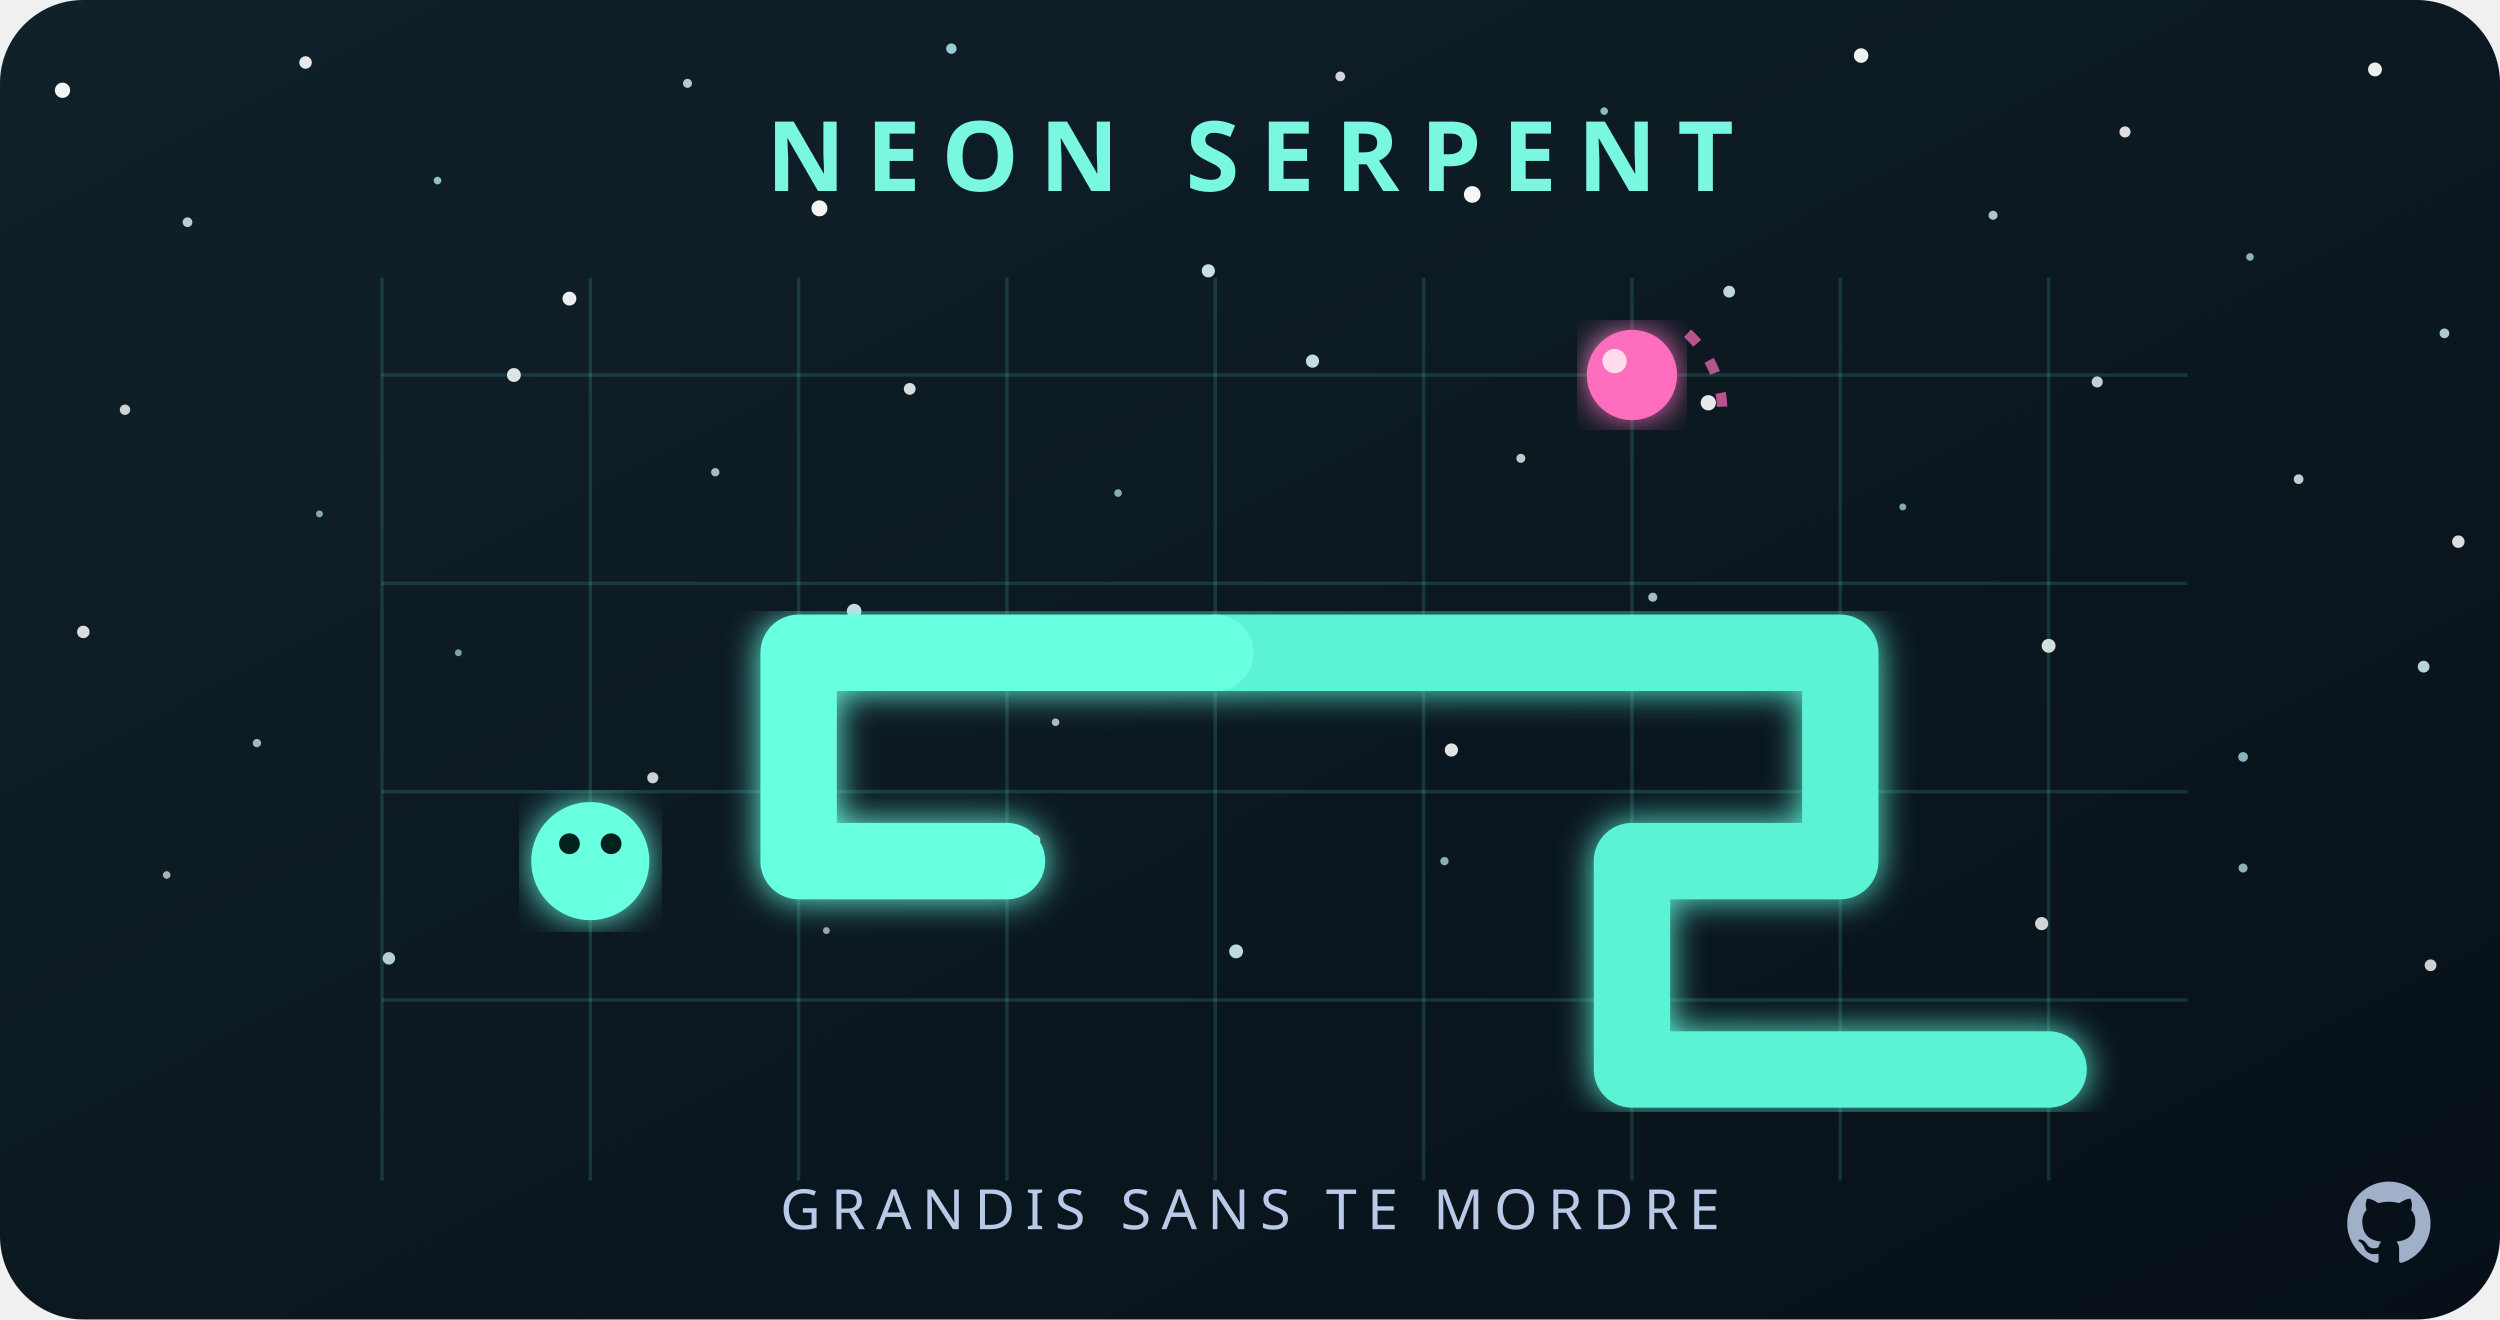
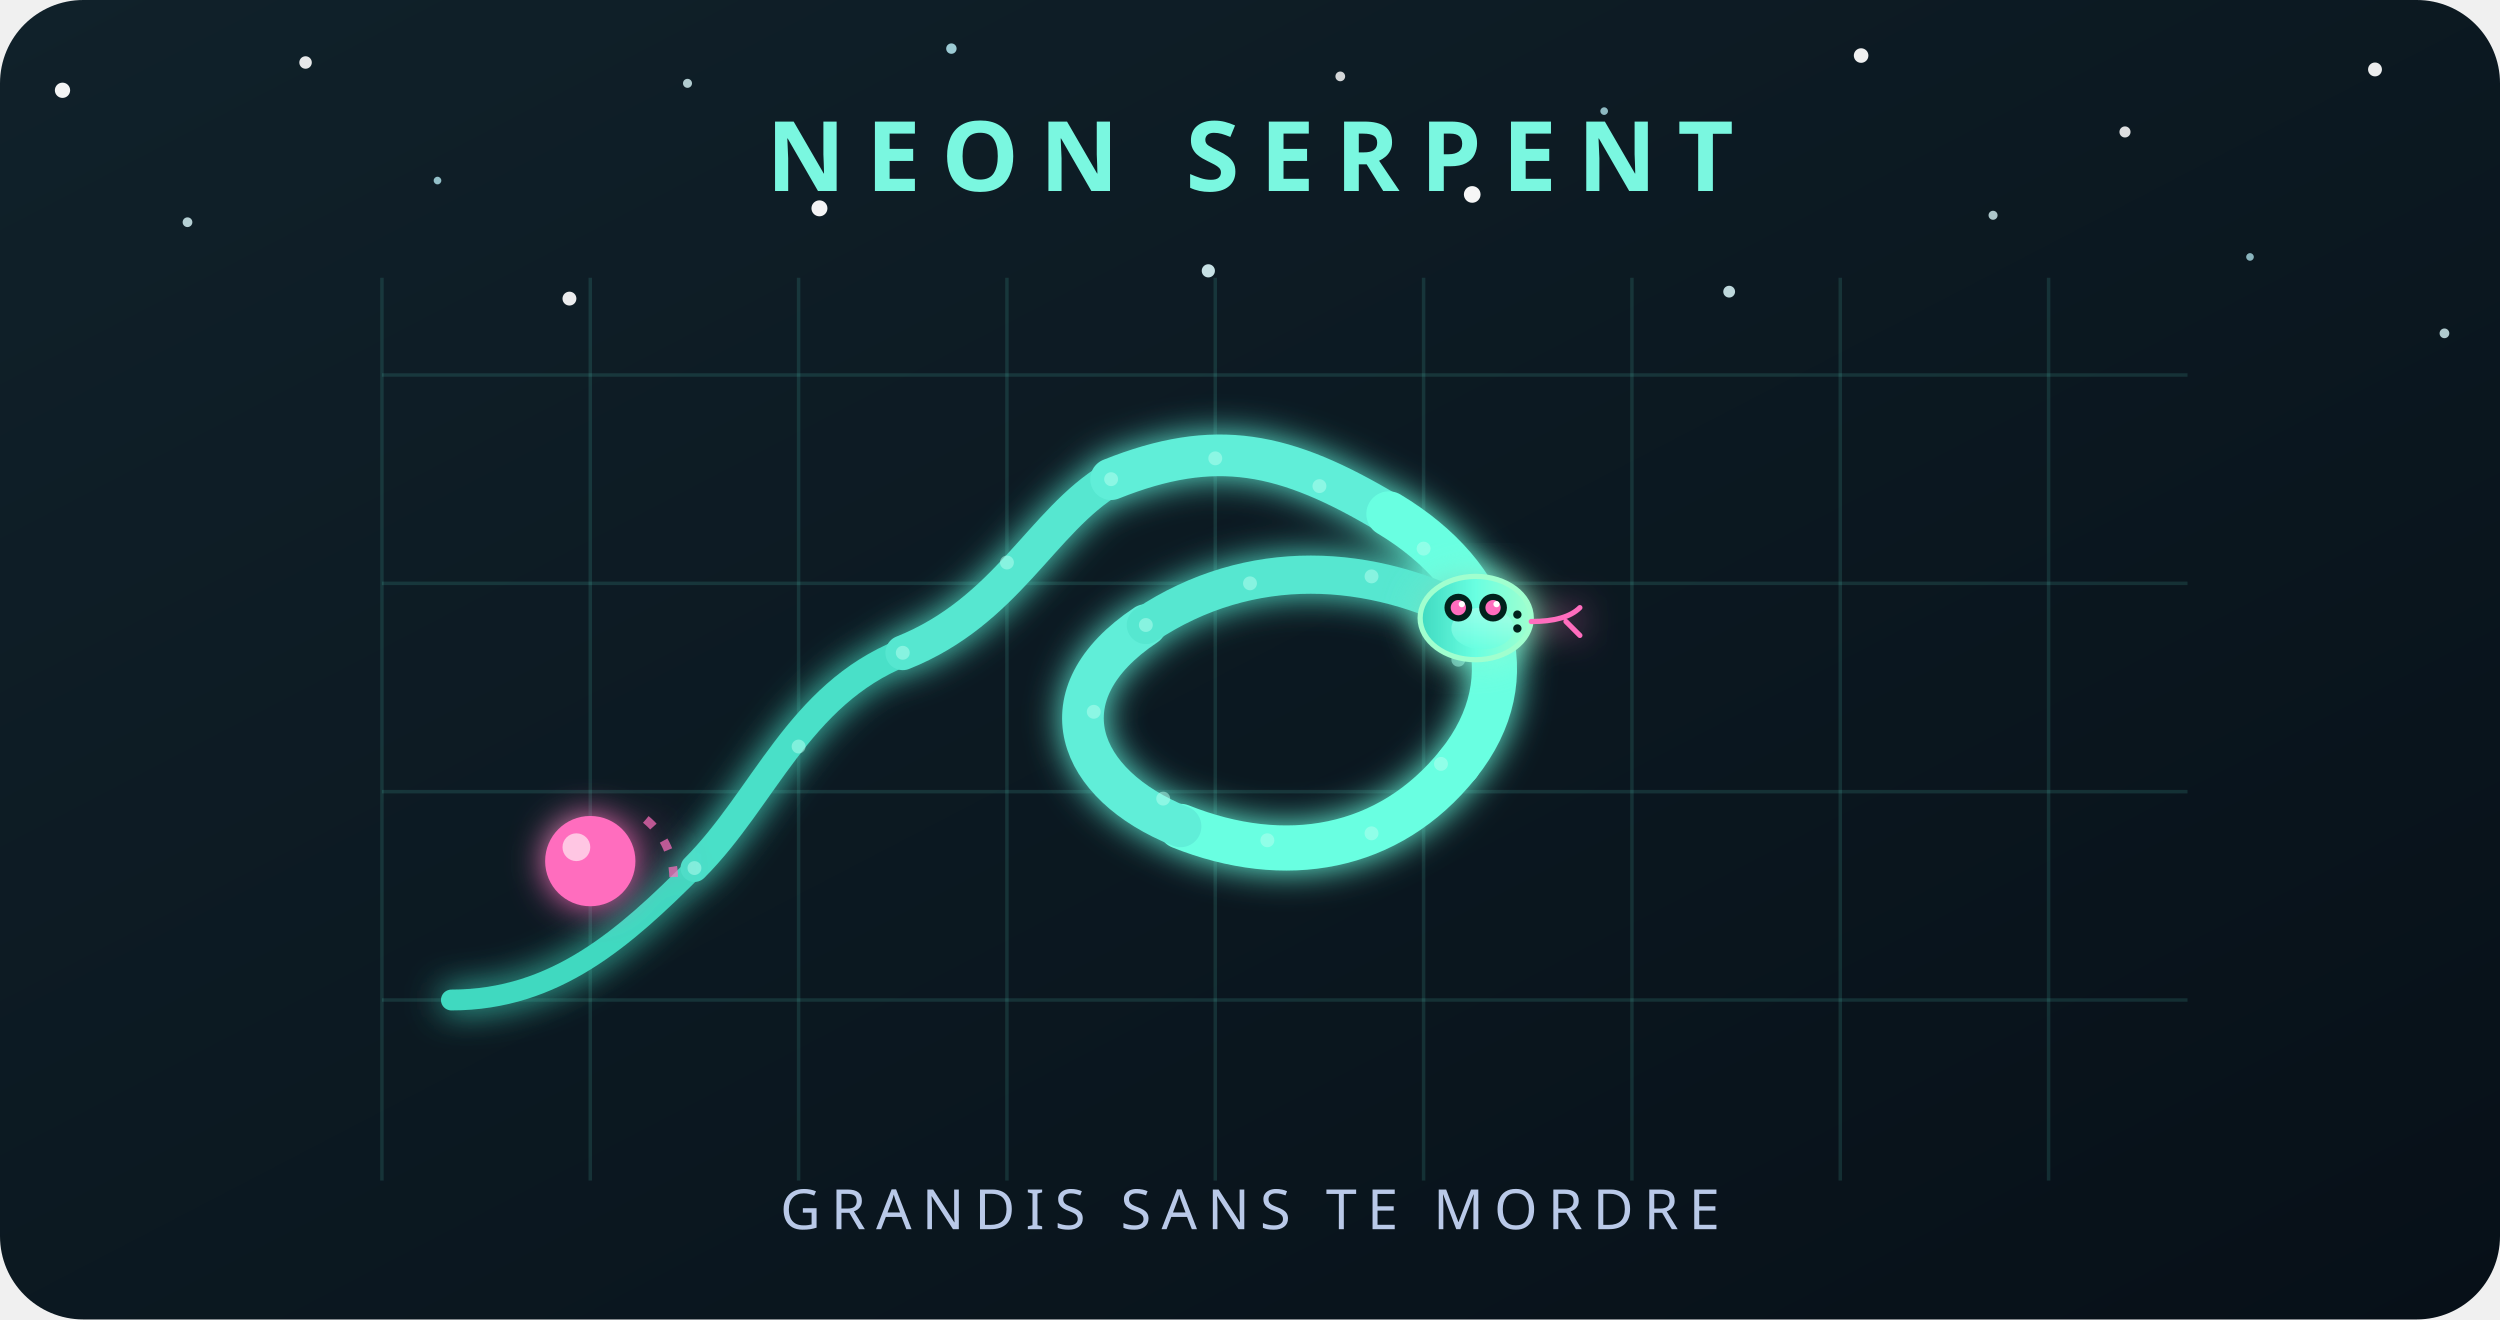
<svg xmlns="http://www.w3.org/2000/svg" viewBox="0 0 720 380" role="img" aria-labelledby="title desc">
  <defs>
-     <linearGradient id="bg" y2="1">
-       <stop stop-color="#10212a" />
+     <linearGradient id="bg" x1="0" y1="0" x2="1" y2="1">
+       <stop offset="0" stop-color="#10212a" />
      <stop offset="1" stop-color="#071018" />
    </linearGradient>
-     <filter id="g">
+     <linearGradient id="body" x1="0" y1="0" x2="1" y2="0">
+       <stop offset="0" stop-color="#3fd9c0" />
+       <stop offset="0.5" stop-color="#69ffe1" />
+       <stop offset="1" stop-color="#a0ffcf" />
+     </linearGradient>
+     <linearGradient id="belly" x1="0" y1="0" x2="0" y2="1">
+       <stop offset="0" stop-color="#b8fff0" />
+       <stop offset="1" stop-color="#69ffe1" />
+     </linearGradient>
+     <filter id="g" x="-40%" y="-40%" width="180%" height="180%">
      <feGaussianBlur stdDeviation="5" result="b" />
+       <feMerge>
+         <feMergeNode in="b" />
+         <feMergeNode in="SourceGraphic" />
+       </feMerge>
+     </filter>
+     <filter id="soft" x="-20%" y="-20%" width="140%" height="140%">
+       <feGaussianBlur stdDeviation="2" result="b" />
      <feMerge>
        <feMergeNode in="b" />
        <feMergeNode in="SourceGraphic" />
      </feMerge>
    </filter>
  </defs>
  <rect width="720" height="380" rx="24" fill="url(#bg)" />
  <g class="stars" aria-hidden="true">
    <circle cx="18" cy="26" r="2.2" fill="#ffffff" opacity="0.95" />
    <circle cx="54" cy="64" r="1.4" fill="#dffcff" opacity="0.8" />
    <circle cx="88" cy="18" r="1.8" fill="#ffffff" opacity="0.9" />
    <circle cx="126" cy="52" r="1.1" fill="#bff6ff" opacity="0.75" />
    <circle cx="164" cy="86" r="2.0" fill="#ffffff" opacity="0.92" />
    <circle cx="198" cy="24" r="1.3" fill="#dffcff" opacity="0.78" />
    <circle cx="236" cy="60" r="2.3" fill="#ffffff" opacity="0.95" />
    <circle cx="274" cy="14" r="1.5" fill="#bff6ff" opacity="0.8" />
    <circle cx="312" cy="46" r="1.0" fill="#ffffff" opacity="0.7" />
    <circle cx="348" cy="78" r="1.9" fill="#dffcff" opacity="0.88" />
    <circle cx="386" cy="22" r="1.4" fill="#ffffff" opacity="0.82" />
    <circle cx="424" cy="56" r="2.4" fill="#ffffff" opacity="0.96" />
    <circle cx="462" cy="32" r="1.1" fill="#bff6ff" opacity="0.72" />
    <circle cx="498" cy="84" r="1.7" fill="#dffcff" opacity="0.84" />
    <circle cx="536" cy="16" r="2.1" fill="#ffffff" opacity="0.93" />
    <circle cx="574" cy="62" r="1.3" fill="#dffcff" opacity="0.76" />
    <circle cx="612" cy="38" r="1.6" fill="#ffffff" opacity="0.86" />
    <circle cx="648" cy="74" r="1.1" fill="#bff6ff" opacity="0.7" />
    <circle cx="684" cy="20" r="2.0" fill="#ffffff" opacity="0.92" />
    <circle cx="704" cy="96" r="1.4" fill="#dffcff" opacity="0.78" />
-     <circle cx="36" cy="118" r="1.5" fill="#ffffff" opacity="0.8" />
-     <circle cx="92" cy="148" r="1.0" fill="#bff6ff" opacity="0.65" />
-     <circle cx="148" cy="108" r="2.0" fill="#ffffff" opacity="0.88" />
-     <circle cx="206" cy="136" r="1.2" fill="#dffcff" opacity="0.72" />
-     <circle cx="262" cy="112" r="1.7" fill="#ffffff" opacity="0.84" />
-     <circle cx="322" cy="142" r="1.1" fill="#bff6ff" opacity="0.68" />
-     <circle cx="378" cy="104" r="1.9" fill="#dffcff" opacity="0.86" />
-     <circle cx="438" cy="132" r="1.3" fill="#ffffff" opacity="0.76" />
-     <circle cx="492" cy="116" r="2.2" fill="#ffffff" opacity="0.9" />
-     <circle cx="548" cy="146" r="1.0" fill="#bff6ff" opacity="0.66" />
-     <circle cx="604" cy="110" r="1.6" fill="#dffcff" opacity="0.82" />
-     <circle cx="662" cy="138" r="1.4" fill="#ffffff" opacity="0.78" />
-     <circle cx="708" cy="156" r="1.8" fill="#ffffff" opacity="0.85" />
-     <circle cx="24" cy="182" r="1.8" fill="#ffffff" opacity="0.84" />
-     <circle cx="74" cy="214" r="1.2" fill="#dffcff" opacity="0.7" />
-     <circle cx="132" cy="188" r="1.0" fill="#bff6ff" opacity="0.62" />
-     <circle cx="188" cy="224" r="1.6" fill="#ffffff" opacity="0.8" />
-     <circle cx="246" cy="176" r="2.1" fill="#dffcff" opacity="0.86" />
-     <circle cx="304" cy="208" r="1.1" fill="#ffffff" opacity="0.68" />
-     <circle cx="360" cy="184" r="1.5" fill="#bff6ff" opacity="0.74" />
-     <circle cx="418" cy="216" r="1.9" fill="#ffffff" opacity="0.88" />
-     <circle cx="476" cy="172" r="1.3" fill="#dffcff" opacity="0.72" />
-     <circle cx="534" cy="202" r="1.0" fill="#ffffff" opacity="0.64" />
-     <circle cx="590" cy="186" r="2.0" fill="#ffffff" opacity="0.85" />
-     <circle cx="646" cy="218" r="1.4" fill="#bff6ff" opacity="0.7" />
-     <circle cx="698" cy="192" r="1.7" fill="#dffcff" opacity="0.82" />
-     <circle cx="48" cy="252" r="1.1" fill="#ffffff" opacity="0.66" />
-     <circle cx="112" cy="276" r="1.8" fill="#dffcff" opacity="0.8" />
-     <circle cx="176" cy="246" r="1.3" fill="#bff6ff" opacity="0.7" />
-     <circle cx="238" cy="268" r="1.0" fill="#ffffff" opacity="0.6" />
-     <circle cx="298" cy="242" r="1.6" fill="#ffffff" opacity="0.78" />
-     <circle cx="356" cy="274" r="2.0" fill="#dffcff" opacity="0.84" />
-     <circle cx="416" cy="248" r="1.2" fill="#bff6ff" opacity="0.68" />
-     <circle cx="474" cy="272" r="1.5" fill="#ffffff" opacity="0.76" />
-     <circle cx="532" cy="240" r="1.1" fill="#dffcff" opacity="0.64" />
-     <circle cx="588" cy="266" r="1.9" fill="#ffffff" opacity="0.82" />
-     <circle cx="646" cy="250" r="1.3" fill="#bff6ff" opacity="0.7" />
-     <circle cx="700" cy="278" r="1.7" fill="#ffffff" opacity="0.8" />
  </g>
-   <text x="360" y="55" text-anchor="middle" fill="#7af7e0" font-family="system-ui" font-weight="800" font-size="28" letter-spacing="6">NEON SERPENT</text>
-   <g stroke="#69ffe1" stroke-opacity=".14" stroke-width="1">
+   <g stroke="#69ffe1" stroke-opacity=".12" stroke-width="1">
    <path d="M110 80v260M170 80v260M230 80v260M290 80v260M350 80v260M410 80v260M470 80v260M530 80v260M590 80v260" />
    <path d="M110 108h520M110 168h520M110 228h520M110 288h520" />
  </g>
-   <g filter="url(#g)" stroke-linecap="round" fill="none" stroke-linejoin="round">
-     <path d="M590 308h-120v-60h60v-60h-180" stroke="#5cf2d6" stroke-width="22" />
-     <path d="M350 188h-120v60h60" stroke="#69ffe1" stroke-width="22" />
+   <g filter="url(#g)" stroke-linecap="round" stroke-linejoin="round" fill="none">
+     <path d="M130 288 C160 288, 180 270, 200 250" stroke="#3fd9c0" stroke-width="6" />
+     <path d="M200 250 C220 230, 230 200, 260 188" stroke="#4ae0c8" stroke-width="8" />
+     <path d="M260 188 C290 176, 300 150, 320 138" stroke="#56e7d0" stroke-width="10" />
+     <path d="M320 138 C350 126, 370 130, 400 148" stroke="#60eed8" stroke-width="12" />
+     <path d="M400 148 C430 166, 440 195, 420 220" stroke="#69ffe1" stroke-width="13" />
+     <path d="M420 220 C400 245, 370 250, 340 238" stroke="#69ffe1" stroke-width="13" />
+     <path d="M340 238 C310 226, 300 200, 330 180" stroke="#60eed8" stroke-width="12" />
+     <path d="M330 180 C360 160, 395 162, 425 178" stroke="#56e7d0" stroke-width="11" />
  </g>
-   <g filter="url(#g)">
-     <circle cx="170" cy="248" r="17" fill="#69ffe1" />
-     <circle cx="164" cy="243" r="3" fill="#06231d" />
-     <circle cx="176" cy="243" r="3" fill="#06231d" />
+   <g fill="#b8fff0" opacity="0.5">
+     <circle cx="200" cy="250" r="2" />
+     <circle cx="230" cy="215" r="2" />
+     <circle cx="260" cy="188" r="2" />
+     <circle cx="290" cy="162" r="2" />
+     <circle cx="320" cy="138" r="2" />
+     <circle cx="350" cy="132" r="2" />
+     <circle cx="380" cy="140" r="2" />
+     <circle cx="410" cy="158" r="2" />
+     <circle cx="420" cy="190" r="2" />
+     <circle cx="415" cy="220" r="2" />
+     <circle cx="395" cy="240" r="2" />
+     <circle cx="365" cy="242" r="2" />
+     <circle cx="335" cy="230" r="2" />
+     <circle cx="315" cy="205" r="2" />
+     <circle cx="330" cy="180" r="2" />
+     <circle cx="360" cy="168" r="2" />
+     <circle cx="395" cy="166" r="2" />
+     <circle cx="425" cy="178" r="2" />
  </g>
-   <g filter="url(#g)">
-     <circle cx="470" cy="108" r="13" fill="#ff6dbe" />
-     <circle cx="465" cy="104" r="3.5" fill="#ffdcec" />
+   <g transform="translate(425 178)" filter="url(#g)">
+     <ellipse cx="0" cy="0" rx="16" ry="12" fill="url(#body)" stroke="#a0ffcf" stroke-width="1.5" />
+     <ellipse cx="2" cy="3" rx="9" ry="6" fill="url(#belly)" opacity="0.6" />
+     <circle cx="-5" cy="-3" r="4" fill="#06231d" />
+     <circle cx="-5" cy="-3" r="2.2" fill="#ff6dbe" />
+     <circle cx="-4" cy="-4" r="0.9" fill="#fff" />
+     <circle cx="5" cy="-3" r="4" fill="#06231d" />
+     <circle cx="5" cy="-3" r="2.2" fill="#ff6dbe" />
+     <circle cx="6" cy="-4" r="0.9" fill="#fff" />
+     <circle cx="12" cy="-1" r="1.2" fill="#06231d" />
+     <circle cx="12" cy="3" r="1.2" fill="#06231d" />
+     <path d="M16 1 Q26 1, 30 -3 M26 1 L30 5" stroke="#ff6dbe" stroke-width="1.5" fill="none" stroke-linecap="round" />
  </g>
-   <path d="M486 96a30 30 0 0 1 10 22" fill="none" stroke="#ff6dbe" stroke-width="3" opacity=".7" stroke-dasharray="4 6" />
-   <text x="360" y="354" text-anchor="middle" fill="#b9c9e8" font-family="system-ui" font-size="16" letter-spacing="3">GRANDIS SANS TE MORDRE</text>
-   <a href="https://github.com/kewinMarchand/neon-serpent" target="_blank" rel="noopener noreferrer" aria-label="Code source de neon-serpent sur GitHub">
-     <g transform="translate(676,340)">
-       <path d="M12 .297c-6.63 0-12 5.373-12 12 0 5.303 3.438 9.8 8.205 11.385.6.113.82-.258.82-.577 0-.285-.01-1.04-.015-2.04-3.338.724-4.042-1.61-4.042-1.61C4.422 18.07 3.633 17.7 3.633 17.7c-1.087-.744.084-.729.084-.729 1.205.084 1.838 1.236 1.838 1.236 1.07 1.835 2.809 1.305 3.495.998.108-.776.417-1.305.76-1.605-2.665-.3-5.466-1.332-5.466-5.93 0-1.31.465-2.38 1.235-3.22-.135-.303-.54-1.523.105-3.176 0 0 1.005-.322 3.3 1.23.96-.267 1.98-.399 3-.405 1.02.006 2.04.138 3 .405 2.28-1.552 3.285-1.23 3.285-1.23.645 1.653.24 2.873.12 3.176.765.84 1.23 1.91 1.23 3.22 0 4.61-2.805 5.625-5.475 5.92.42.36.81 1.096.81 2.22 0 1.606-.015 2.896-.015 3.286 0 .315.21.69.825.57C20.565 22.092 24 17.592 24 12.297c0-6.627-5.373-12-12-12" fill="#9fb0c8" />
-     </g>
-   </a>
+   <g transform="translate(170 248)" filter="url(#g)">
+     <circle cx="0" cy="0" r="13" fill="#ff6dbe" />
+     <circle cx="-4" cy="-4" r="4" fill="#ffdcec" opacity="0.8" />
+     <path d="M16 -12 a22 22 0 0 1 8 18" fill="none" stroke="#ff6dbe" stroke-width="2.5" opacity="0.7" stroke-dasharray="3 5" />
+   </g>
+   <text x="360" y="55" text-anchor="middle" fill="#7af7e0" font-family="system-ui,sans-serif" font-weight="800" font-size="28" letter-spacing="6">NEON SERPENT</text>
+   <text x="360" y="354" text-anchor="middle" fill="#b9c9e8" font-family="system-ui,sans-serif" font-size="16" letter-spacing="3">GRANDIS SANS TE MORDRE</text>
</svg>
